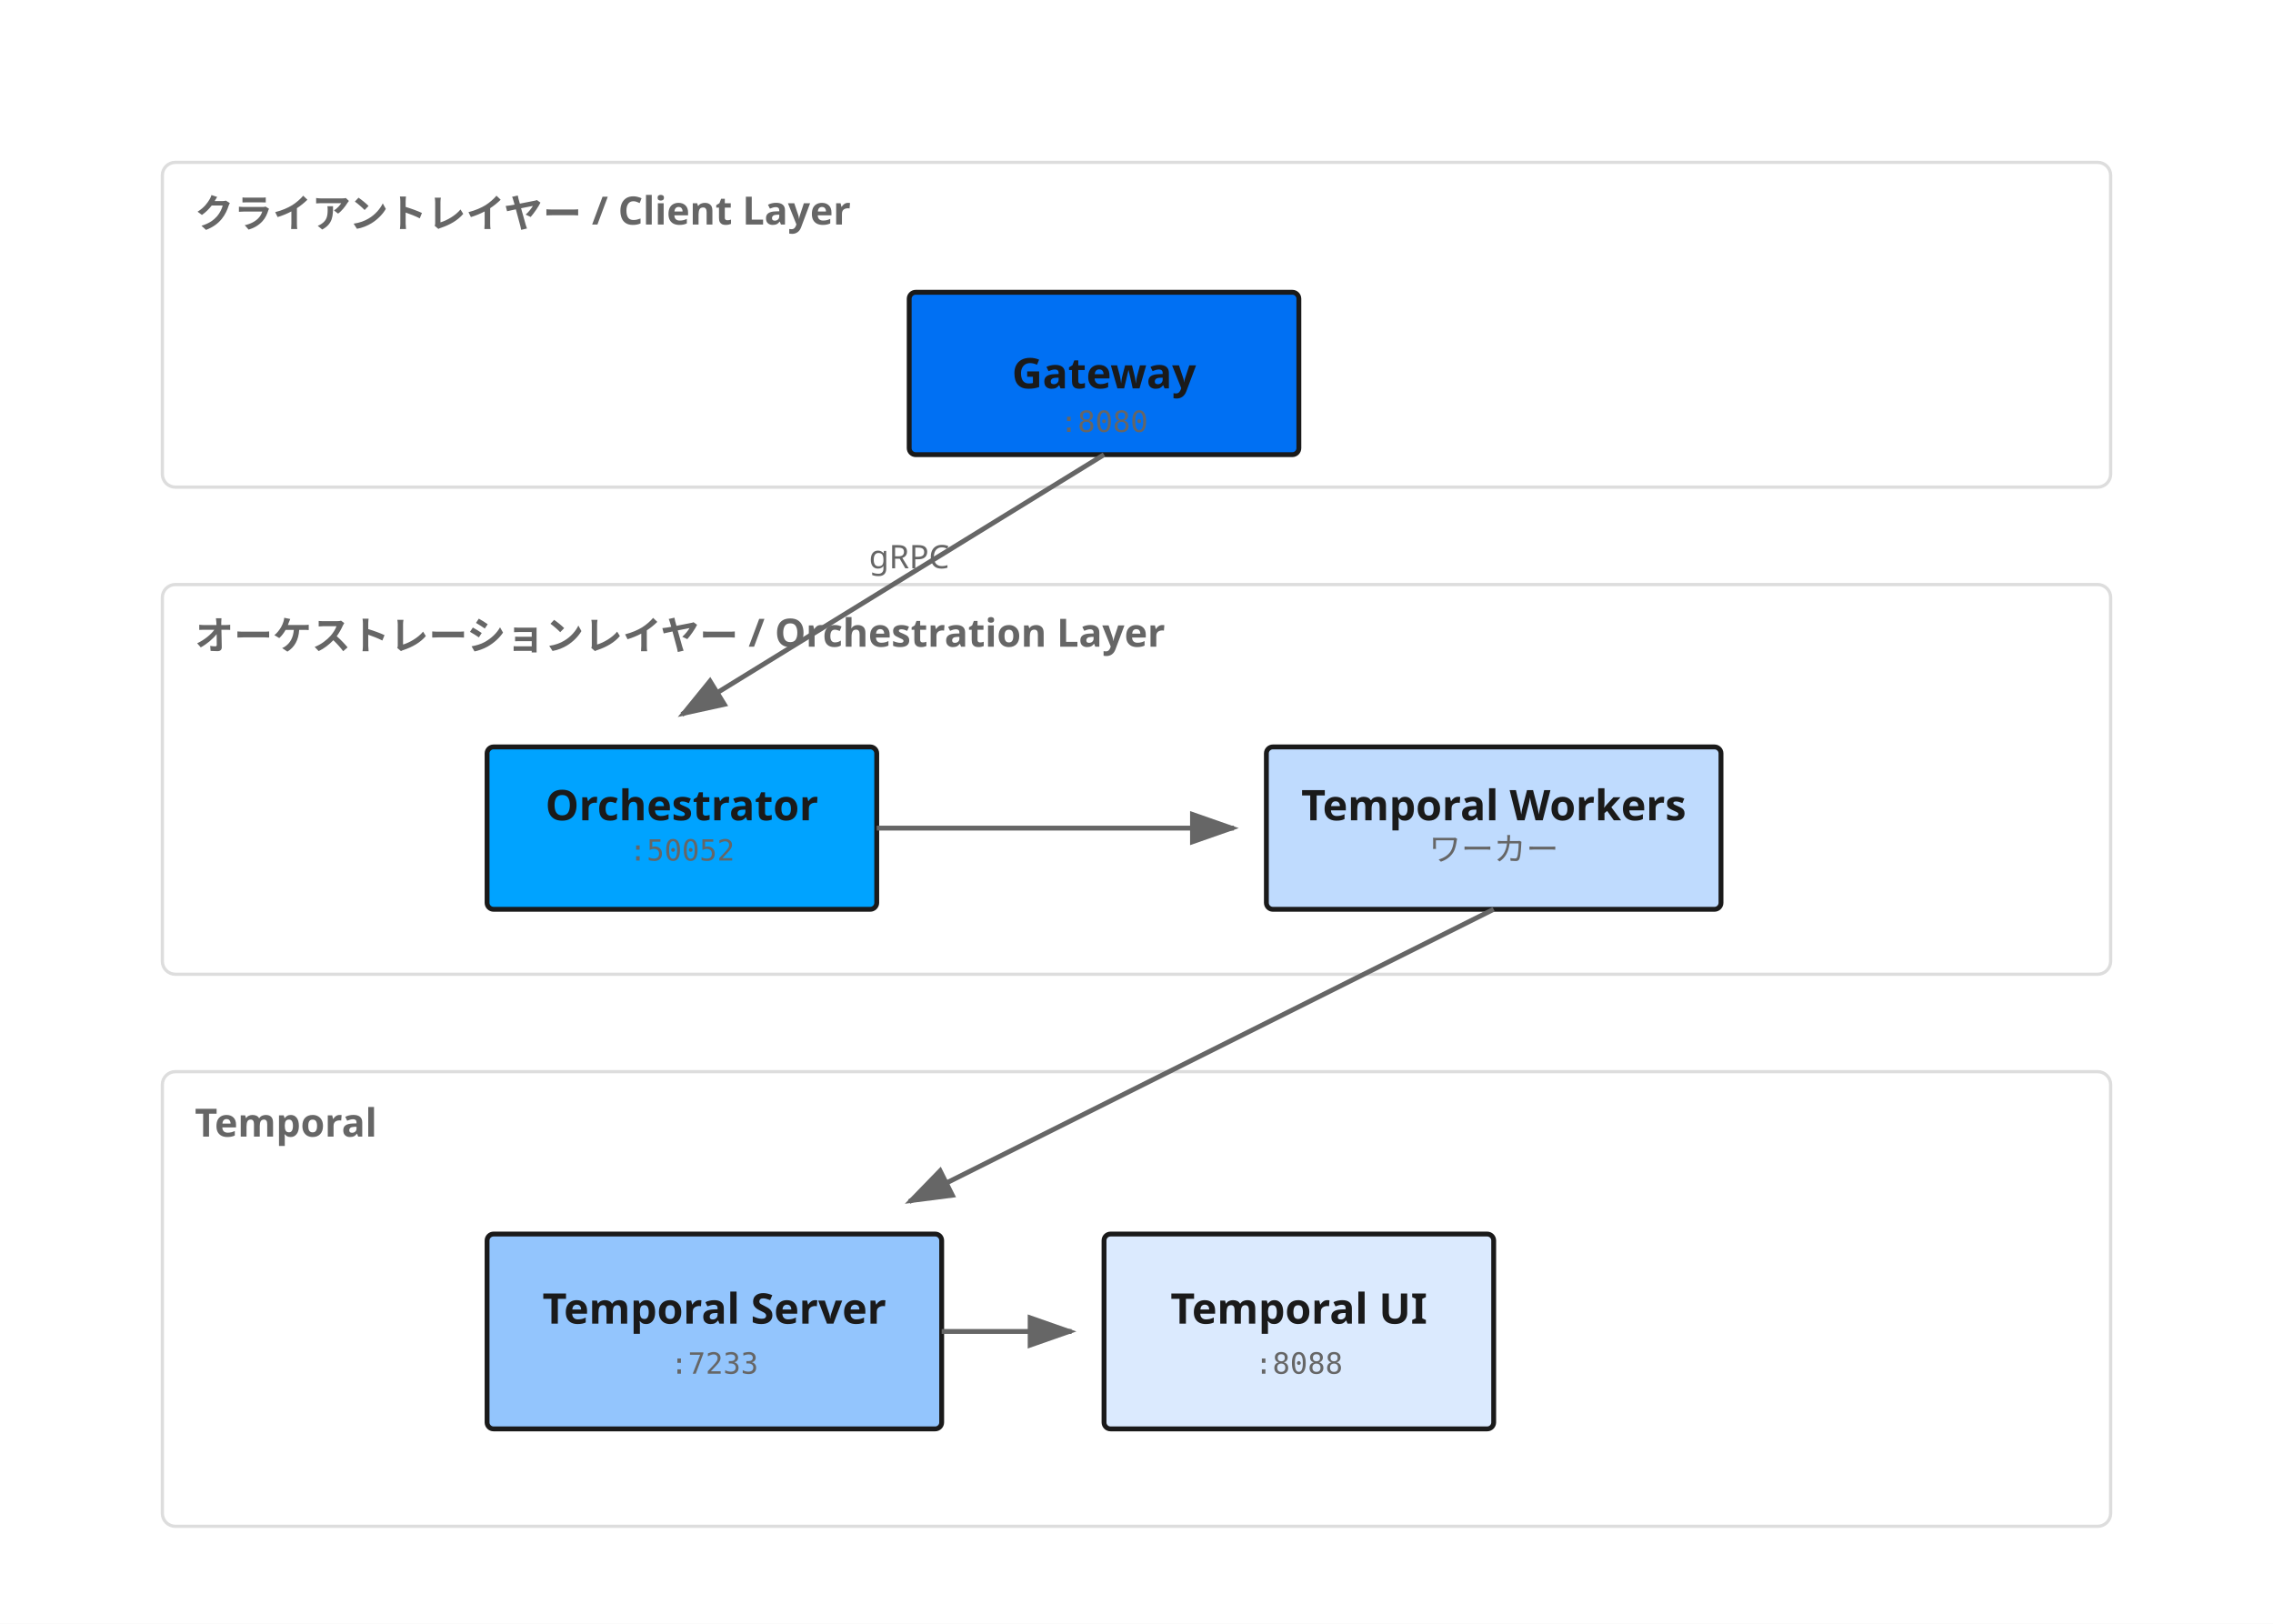
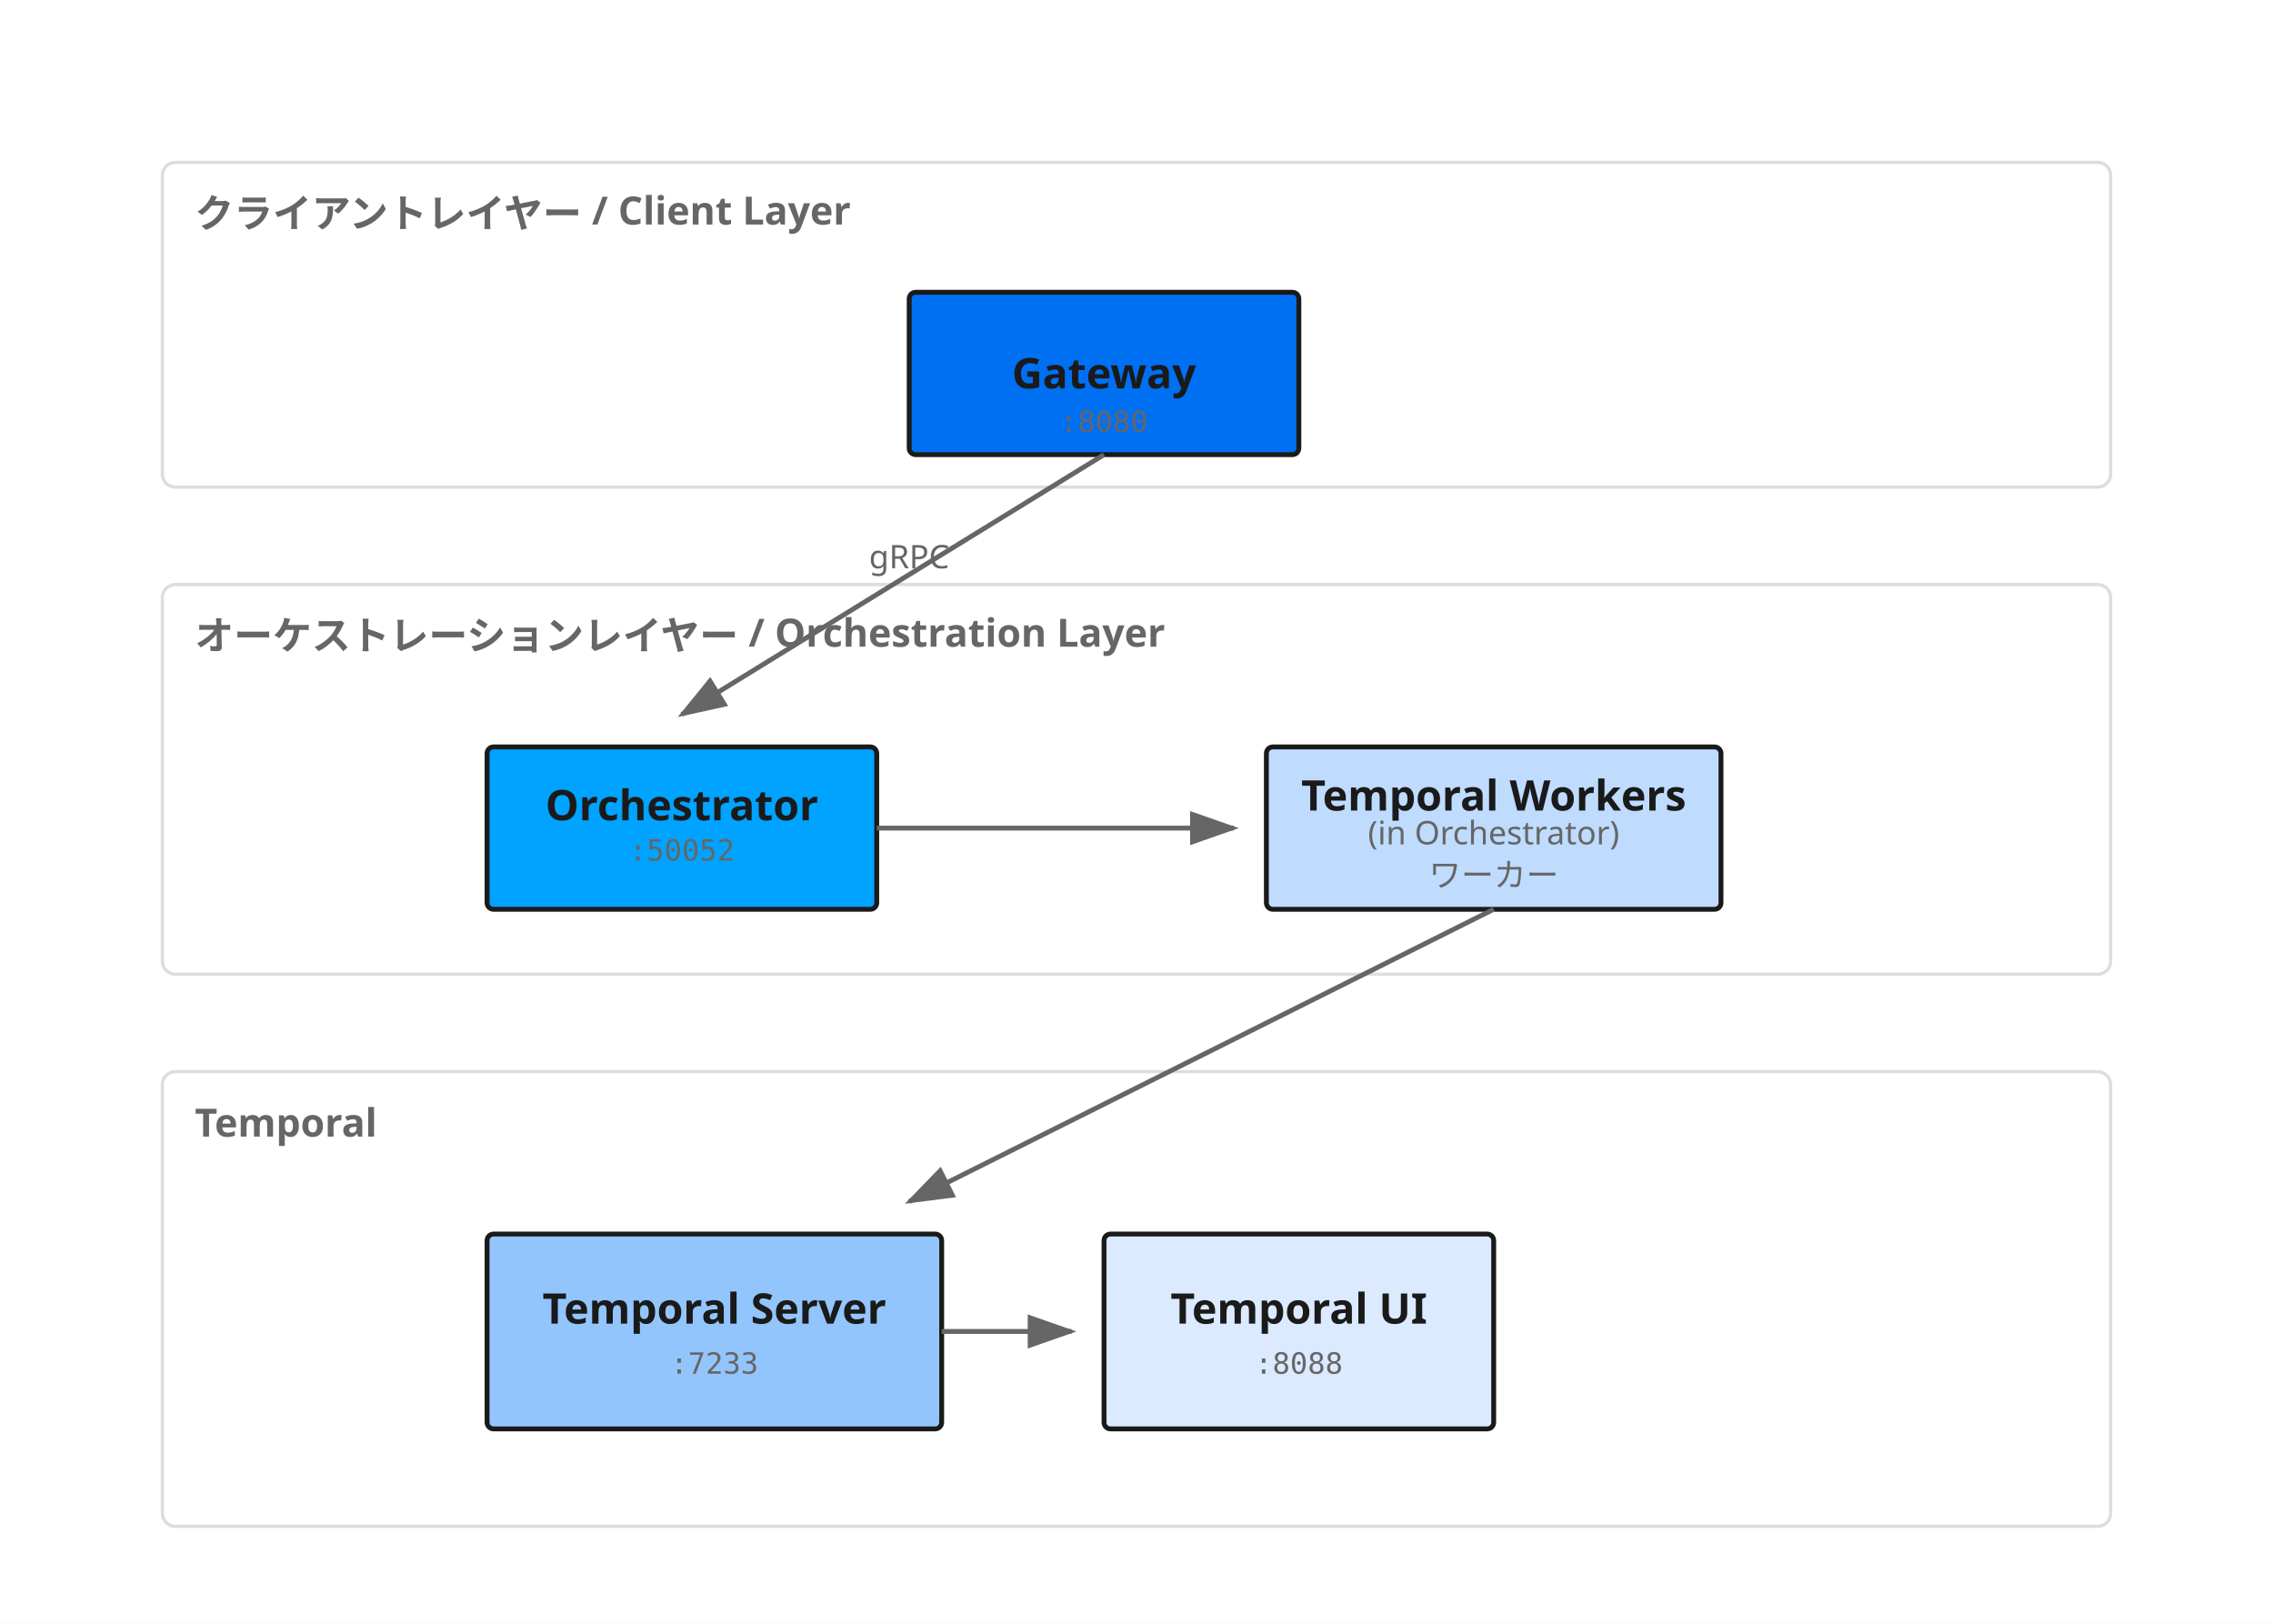
<svg xmlns="http://www.w3.org/2000/svg" viewBox="0 0 700 500">
  <defs>
    <style>
      .label { font: 500 10px 'SF Mono', 'Hiragino Sans', 'Noto Sans JP', sans-serif; fill: #666; text-anchor: middle; }
      .box-text { font: 600 13px 'SF Mono', 'Hiragino Sans', 'Noto Sans JP', sans-serif; fill: #1a1a1a; text-anchor: middle; dominant-baseline: middle; }
      .port { font: 500 9px 'SF Mono', monospace; fill: #666; text-anchor: middle; }
      .group-title { font: 600 12px 'SF Mono', 'Hiragino Sans', 'Noto Sans JP', sans-serif; fill: #666; text-anchor: start; }
    </style>
    <marker id="arrow" markerWidth="10" markerHeight="7" refX="9" refY="3.5" orient="auto">
      <polygon points="0 0, 10 3.5, 0 7" fill="#666" />
    </marker>
  </defs>
  <rect width="700" height="500" fill="#fff" />
  <rect x="50" y="50" width="600" height="100" fill="none" stroke="#ddd" stroke-width="1" rx="4" />
  <text x="60" y="70" class="group-title">クライアントレイヤー / Client Layer</text>
  <rect x="280" y="90" width="120" height="50" fill="#0070F3" stroke="#1a1a1a" stroke-width="1.5" rx="2" />
  <text x="340" y="115" class="box-text" fill="#fff">Gateway</text>
  <text x="340" y="133" class="port" fill="#dbeafe">:8080</text>
  <rect x="50" y="180" width="600" height="120" fill="none" stroke="#ddd" stroke-width="1" rx="4" />
  <text x="60" y="200" class="group-title">オーケストレーションレイヤー / Orchestration Layer</text>
  <rect x="150" y="230" width="120" height="50" fill="#00A3FF" stroke="#1a1a1a" stroke-width="1.5" rx="2" />
  <text x="210" y="248" class="box-text">Orchestrator</text>
  <text x="210" y="265" class="port">:50052</text>
  <rect x="390" y="230" width="140" height="50" fill="#bfdbfe" stroke="#1a1a1a" stroke-width="1.5" rx="2" />
-   <text x="460" y="248" class="box-text">Temporal Workers</text>
-   <text x="460" y="265" class="label">ワーカー</text>
+   <text x="460" y="245" class="box-text">Temporal Workers</text>
+   <text x="460" y="260" class="label">(in Orchestrator)</text>
+   <text x="460" y="273" class="label">ワーカー</text>
  <rect x="50" y="330" width="600" height="140" fill="none" stroke="#ddd" stroke-width="1" rx="4" />
  <text x="60" y="350" class="group-title">Temporal</text>
  <rect x="150" y="380" width="140" height="60" fill="#93c5fd" stroke="#1a1a1a" stroke-width="1.5" rx="2" />
  <text x="220" y="403" class="box-text">Temporal Server</text>
  <text x="220" y="423" class="port">:7233</text>
  <rect x="340" y="380" width="120" height="60" fill="#dbeafe" stroke="#1a1a1a" stroke-width="1.5" rx="2" />
  <text x="400" y="403" class="box-text">Temporal UI</text>
  <text x="400" y="423" class="port">:8088</text>
  <line x1="340" y1="140" x2="210" y2="220" stroke="#666" stroke-width="1.5" marker-end="url(#arrow)" />
  <text x="280" y="175" class="label">gRPC</text>
  <line x1="270" y1="255" x2="380" y2="255" stroke="#666" stroke-width="1.5" marker-end="url(#arrow)" />
  <line x1="460" y1="280" x2="280" y2="370" stroke="#666" stroke-width="1.5" marker-end="url(#arrow)" />
  <line x1="290" y1="410" x2="330" y2="410" stroke="#666" stroke-width="1.5" marker-end="url(#arrow)" />
</svg>
